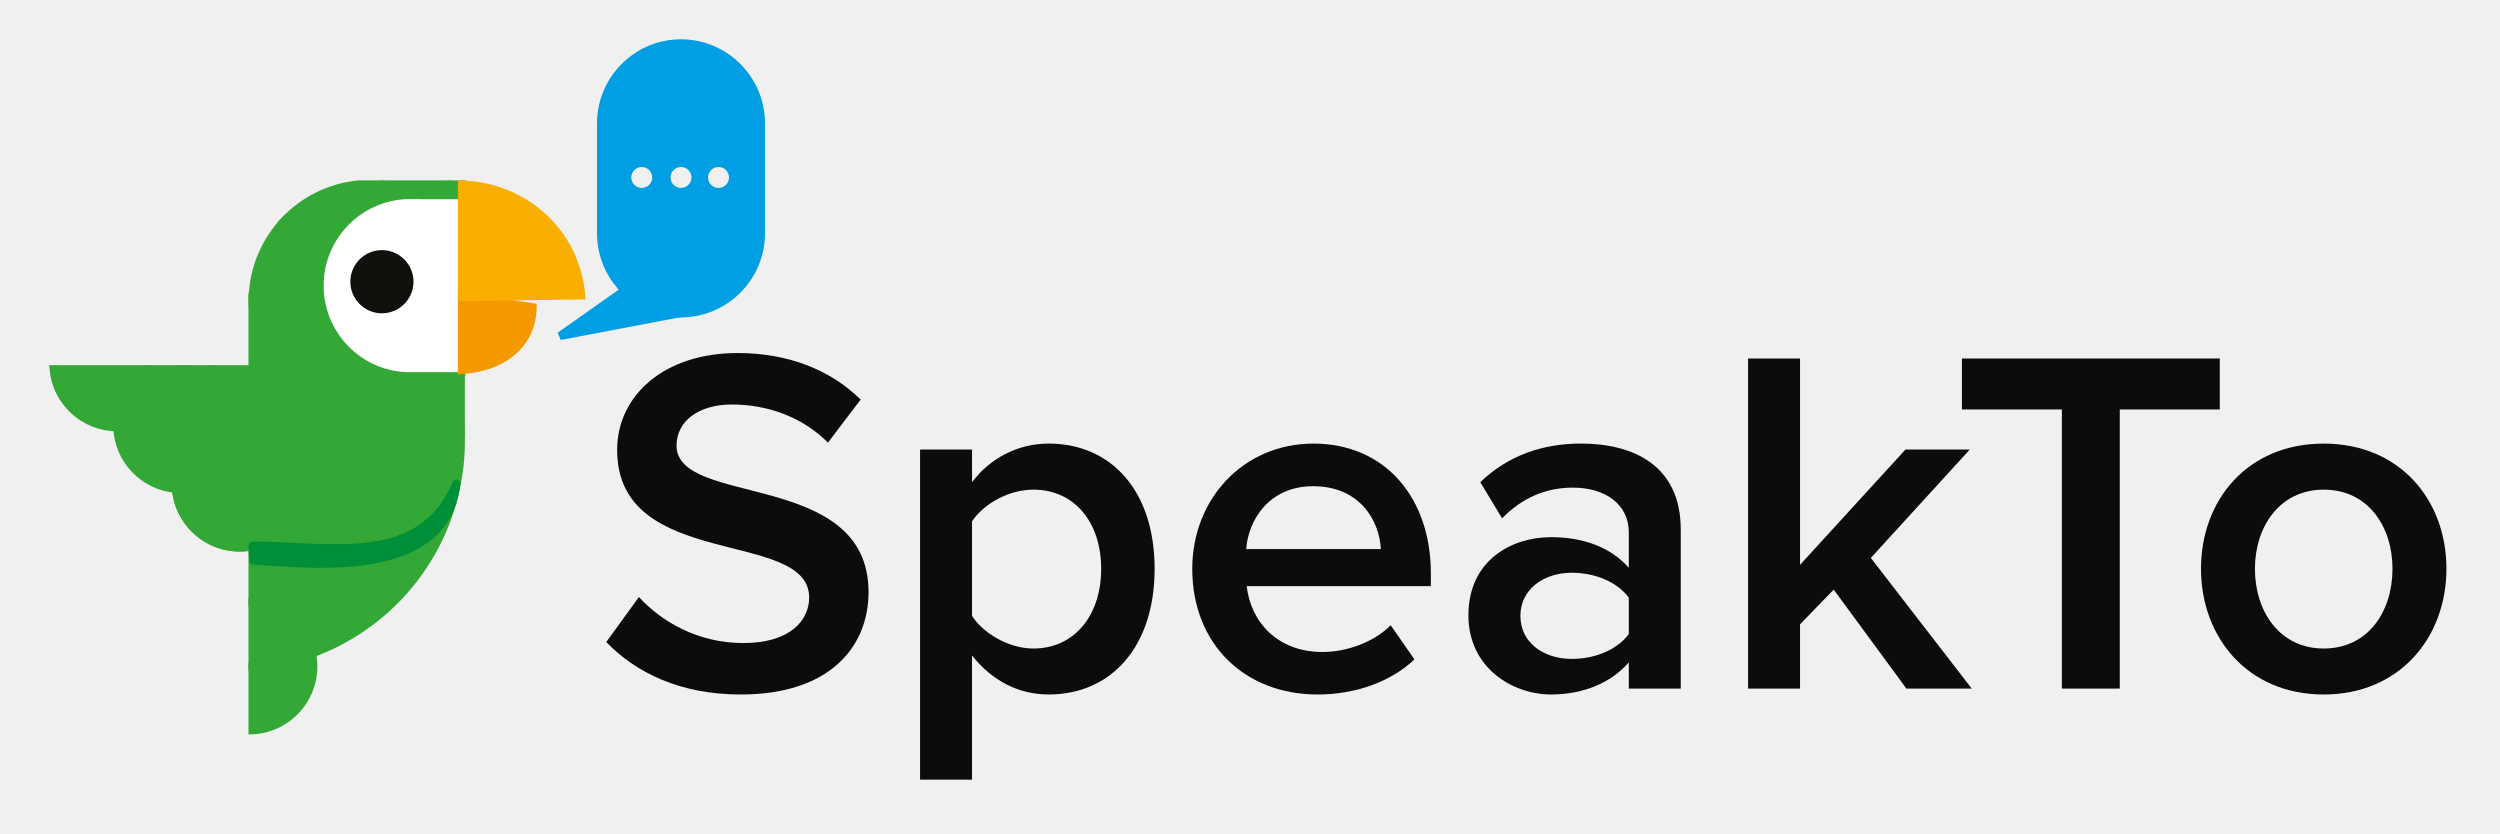
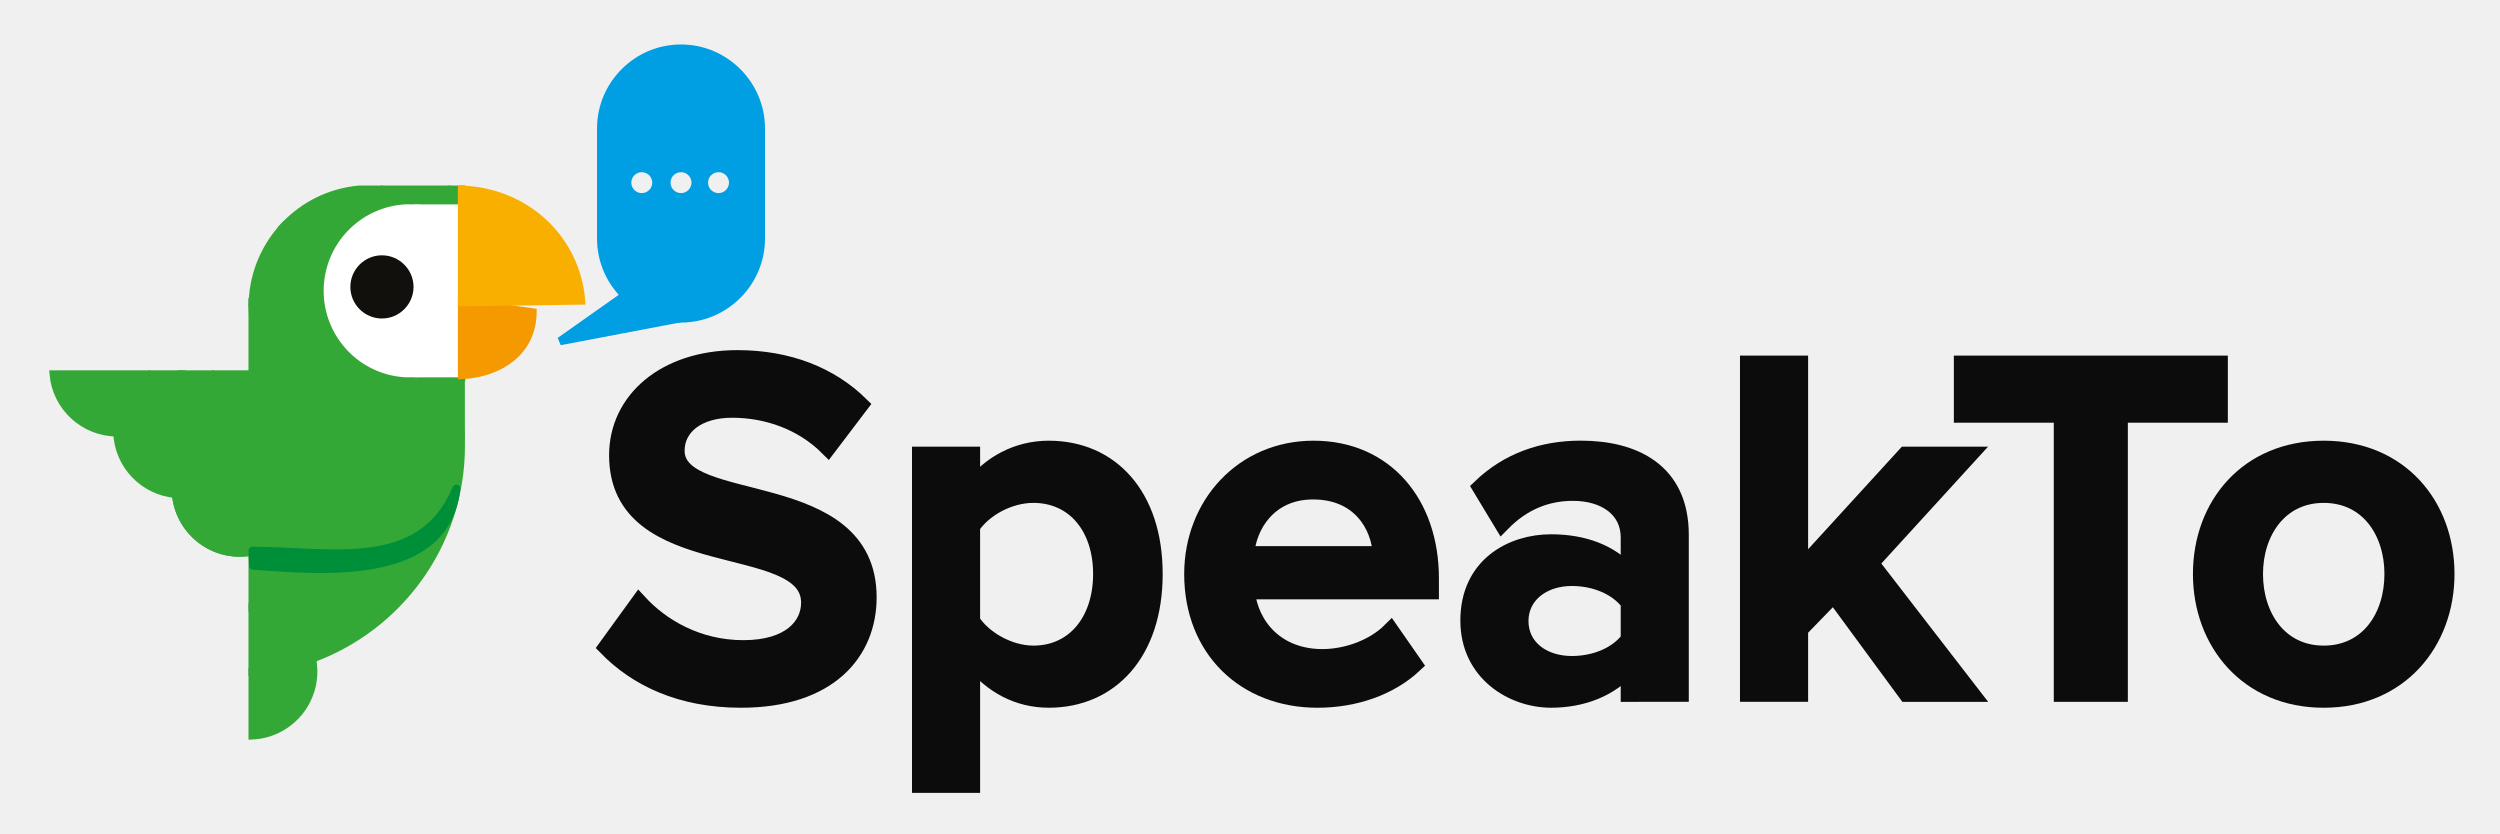
- <svg xmlns="http://www.w3.org/2000/svg" version="1.1" id="Layer_1" x="0px" y="0px" width="155px" height="51.667px" viewBox="-2.75 -4.083 155 51.667" enable-background="new -2.75 -4.083 155 51.667" xml:space="preserve">
+ <svg xmlns="http://www.w3.org/2000/svg" version="1.1" id="Layer_1" x="0px" y="0px" width="155px" height="51.667px" viewBox="0 0 155 51.667" enable-background="new 0 0 155 51.667" xml:space="preserve">
  <g>
    <g>
-       <path fill-rule="evenodd" clip-rule="evenodd" fill="#34A836" stroke="#34A836" stroke-width="0.5" stroke-miterlimit="2.613" d="    M12.112,29.863c2.186,0,3.969-1.783,3.969-3.966s-1.783-3.968-3.969-3.968c-2.185,0-3.967,1.785-3.967,3.968    S9.927,29.863,12.112,29.863z" />
-       <path fill-rule="evenodd" clip-rule="evenodd" fill="#34A836" stroke="#34A836" stroke-width="0.5" stroke-miterlimit="2.613" d="    M23.014,21.261c-0.872,0.373-1.832,0.578-2.841,0.578c-2.431,0-4.582-1.197-5.899-3.032h-1.369v3.202    c1.812,0.366,3.176,1.967,3.176,3.889c0,1.919-1.364,3.52-3.176,3.888v3.484c1.827,0.094,3.331,1.417,3.688,3.16    c5.387-1.962,9.233-7.127,9.233-13.193c0-0.473-0.023-0.939-0.068-1.401C24.786,21.824,23.858,21.621,23.014,21.261z" />
-       <path fill-rule="evenodd" clip-rule="evenodd" fill="#34A836" stroke="#34A836" stroke-width="0.5" stroke-miterlimit="2.613" d="    M16.594,36.43c-1.165,0.424-2.403,0.695-3.688,0.797v3.969c2.099-0.102,3.77-1.836,3.77-3.963    C16.675,36.956,16.647,36.686,16.594,36.43z" />
-       <path fill-rule="evenodd" clip-rule="evenodd" fill="#34A836" stroke="#34A836" stroke-width="0.5" stroke-miterlimit="2.613" d="    M12.905,37.227c1.286-0.102,2.524-0.373,3.688-0.797c-0.358-1.743-1.861-3.066-3.688-3.16V37.227z" />
-       <path fill-rule="evenodd" clip-rule="evenodd" fill="#34A836" stroke="#34A836" stroke-width="0.5" stroke-miterlimit="2.613" d="    M12.905,29.785c1.812-0.368,3.176-1.969,3.176-3.888c0-1.922-1.364-3.522-3.176-3.889V29.785z" />
-       <path fill-rule="evenodd" clip-rule="evenodd" fill="#34A836" stroke="#34A836" stroke-width="0.5" stroke-miterlimit="2.613" d="    M12.905,29.785v-7.776c-0.154-0.03-0.309-0.052-0.467-0.066c0.01,0.108,0.014,0.222,0.014,0.332c0,2.19-1.776,3.967-3.967,3.967    c-0.11,0-0.219-0.006-0.326-0.014c0.168,2.038,1.873,3.636,3.953,3.636C12.384,29.863,12.649,29.837,12.905,29.785z" />
-       <path fill-rule="evenodd" clip-rule="evenodd" fill="#34A836" stroke="#34A836" stroke-width="0.5" stroke-miterlimit="2.613" d="    M8.485,26.241c2.191,0,3.967-1.776,3.967-3.967c0-0.11-0.004-0.224-0.014-0.332c-0.106-0.01-0.215-0.013-0.326-0.013    c-2.19,0-3.966,1.774-3.966,3.968c0,0.111,0.004,0.223,0.014,0.33C8.266,26.235,8.375,26.241,8.485,26.241z" />
-       <path fill-rule="evenodd" clip-rule="evenodd" fill="#34A836" stroke="#34A836" stroke-width="0.5" stroke-miterlimit="2.613" d="    M8.146,25.897c0-2.193,1.776-3.968,3.966-3.968c0.111,0,0.22,0.003,0.326,0.013c-0.112-1.348-0.897-2.507-2.023-3.136H8.474    c-0.186,2.021-1.883,3.606-3.953,3.606c0,0,0,0-0.001,0c0.068,2.017,1.645,3.651,3.639,3.814    C8.149,26.12,8.146,26.009,8.146,25.897z" />
-       <path fill-rule="evenodd" clip-rule="evenodd" fill="#34A836" stroke="#34A836" stroke-width="0.5" stroke-miterlimit="2.613" d="    M4.521,22.413c2.07,0,3.767-1.585,3.953-3.606H6.553c-1.213,0.679-2.036,1.977-2.036,3.468    C4.517,22.319,4.518,22.364,4.521,22.413L4.521,22.413z" />
-       <path fill-rule="evenodd" clip-rule="evenodd" fill="#34A836" stroke="#34A836" stroke-width="0.5" stroke-miterlimit="2.613" d="    M4.517,22.274c0-1.491,0.822-2.789,2.036-3.468H0.57c0.184,2.021,1.882,3.602,3.95,3.606v-0.005h0L4.517,22.274z" />
-       <path fill-rule="evenodd" clip-rule="evenodd" fill="#34A836" stroke="#34A836" stroke-width="0.5" stroke-miterlimit="2.613" d="    M10.415,18.807c1.126,0.629,1.912,1.788,2.023,3.136c0.159,0.015,0.313,0.036,0.467,0.066v-3.202H10.415z" />
-       <path fill-rule="evenodd" clip-rule="evenodd" fill="#34A836" stroke="#34A836" stroke-width="0.5" stroke-miterlimit="2.613" d="    M14.274,18.807c1.318,1.835,3.469,3.032,5.899,3.032c1.009,0,1.969-0.205,2.841-0.578c-1.231-0.524-2.29-1.381-3.061-2.454H14.274    z" />
-       <path fill-rule="evenodd" clip-rule="evenodd" fill="#34A836" stroke="#34A836" stroke-width="0.5" stroke-miterlimit="2.613" d="    M14.274,18.807h5.68c-0.854-1.189-1.358-2.65-1.358-4.229c0-0.086,0.002-0.175,0.004-0.263l-5.681,0    c-0.003,0.087-0.003,0.176-0.003,0.262C12.916,16.157,13.418,17.617,14.274,18.807z" />
-       <path fill-rule="evenodd" clip-rule="evenodd" fill="#34A836" stroke="#34A836" stroke-width="0.5" stroke-miterlimit="2.613" d="    M12.919,14.316l5.681,0c0.038-1.044,0.296-2.034,0.729-2.92c-1.33-0.848-2.81-1.478-4.394-1.841    C13.742,10.801,12.986,12.47,12.919,14.316z" />
-       <path fill-rule="evenodd" clip-rule="evenodd" fill="#34A836" stroke="#34A836" stroke-width="0.5" stroke-miterlimit="2.613" d="    M14.935,9.554c1.584,0.363,3.064,0.993,4.394,1.841c0.766-1.565,2.077-2.813,3.685-3.498c-0.677-0.289-1.407-0.477-2.172-0.547    h-1.337C17.715,7.515,16.112,8.328,14.935,9.554z" />
-       <path fill-rule="evenodd" clip-rule="evenodd" fill="#34A836" stroke="#34A836" stroke-width="0.5" stroke-miterlimit="2.613" d="    M20.842,7.35c0.765,0.07,1.495,0.258,2.172,0.547c0.677-0.289,1.408-0.477,2.172-0.547H20.842z" />
-       <path fill-rule="evenodd" clip-rule="evenodd" fill="#34A836" stroke="#34A836" stroke-width="0.5" stroke-miterlimit="2.613" d="    M25.186,7.35c-0.764,0.07-1.495,0.258-2.172,0.547c0.661,0.281,1.271,0.657,1.813,1.111c0.121-0.009,0.243-0.014,0.365-0.014    c0.224,0,0.443,0.015,0.658,0.044V7.35H25.186z" />
-       <path fill-rule="evenodd" clip-rule="evenodd" fill="#34A836" stroke="#34A836" stroke-width="0.5" stroke-miterlimit="2.613" d="    M24.828,9.008c-0.542-0.454-1.153-0.83-1.813-1.111c-1.608,0.685-2.919,1.933-3.685,3.498c0.424,0.271,0.833,0.563,1.224,0.875    C21.192,10.471,22.846,9.153,24.828,9.008z" />
-       <path fill-rule="evenodd" clip-rule="evenodd" fill="#34A836" stroke="#34A836" stroke-width="0.5" stroke-miterlimit="2.613" d="    M20.271,13.919c0-0.578,0.099-1.133,0.282-1.649c-0.391-0.312-0.799-0.604-1.224-0.875c-0.433,0.887-0.691,1.876-0.729,2.92h1.686    C20.276,14.185,20.271,14.052,20.271,13.919z" />
-       <path fill-rule="evenodd" clip-rule="evenodd" fill="#1D1D1B" stroke="#1D1D1B" stroke-width="0.5" stroke-miterlimit="2.613" d="    M20.553,12.27c0.761,0.609,1.457,1.295,2.075,2.045h3.223v-4.26c-0.306-0.383-0.648-0.733-1.023-1.047    C22.846,9.153,21.192,10.471,20.553,12.27z" />
-       <path fill-rule="evenodd" clip-rule="evenodd" fill="#1D1D1B" stroke="#1D1D1B" stroke-width="0.5" stroke-miterlimit="2.613" d="    M27.427,14.315c-0.056-1.608-0.638-3.083-1.576-4.26v4.26H27.427z" />
-       <path fill-rule="evenodd" clip-rule="evenodd" fill="#1D1D1B" stroke="#1D1D1B" stroke-width="0.5" stroke-miterlimit="2.613" d="    M24.828,9.008c0.375,0.313,0.718,0.664,1.023,1.047V9.039c-0.215-0.029-0.434-0.044-0.658-0.044    C25.07,8.995,24.948,8.999,24.828,9.008z" />
-       <path fill-rule="evenodd" clip-rule="evenodd" fill="#1D1D1B" stroke="#1D1D1B" stroke-width="0.5" stroke-miterlimit="2.613" d="    M22.628,14.315h-2.342c0.188,2.339,2.008,4.218,4.321,4.491h0.507C24.564,17.15,23.714,15.633,22.628,14.315z" />
-       <path fill-rule="evenodd" clip-rule="evenodd" fill="#34A836" stroke="#34A836" stroke-width="0.5" stroke-miterlimit="2.613" d="    M14.274,18.807c-0.856-1.189-1.358-2.65-1.358-4.229c0-0.086,0-0.175,0.003-0.262h-0.014v4.491H14.274z" />
-       <path fill-rule="evenodd" clip-rule="evenodd" fill="#1D1D1B" stroke="#1D1D1B" stroke-width="0.5" stroke-miterlimit="2.613" d="    M20.271,13.919c0,0.133,0.005,0.266,0.016,0.396h2.342c-0.619-0.75-1.314-1.437-2.075-2.045    C20.369,12.786,20.271,13.341,20.271,13.919z" />
-       <path fill-rule="evenodd" clip-rule="evenodd" fill="#34A836" stroke="#34A836" stroke-width="0.5" stroke-miterlimit="2.613" d="    M20.286,14.315H18.6c-0.002,0.088-0.004,0.176-0.004,0.263c0,1.579,0.504,3.039,1.358,4.229h4.653    C22.294,18.533,20.474,16.654,20.286,14.315z" />
-       <path fill-rule="evenodd" clip-rule="evenodd" fill="#1D1D1B" stroke="#1D1D1B" stroke-width="0.5" stroke-miterlimit="2.613" d="    M22.628,14.315c1.086,1.317,1.937,2.835,2.486,4.491h0.666c0.024-0.002,0.047-0.005,0.071-0.008v-4.483H22.628z" />
-       <path fill-rule="evenodd" clip-rule="evenodd" fill="#34A836" stroke="#34A836" stroke-width="0.5" stroke-miterlimit="2.613" d="    M24.607,18.807h-4.653c0.771,1.073,1.829,1.93,3.061,2.454c0.889-0.378,1.686-0.928,2.351-1.608    c-0.072-0.273-0.152-0.544-0.24-0.812C24.95,18.839,24.777,18.827,24.607,18.807z" />
-       <path fill-rule="evenodd" clip-rule="evenodd" fill="#34A836" stroke="#34A836" stroke-width="0.5" stroke-miterlimit="2.613" d="    M25.125,18.841c0.087,0.268,0.167,0.538,0.24,0.812c0.171-0.177,0.333-0.358,0.486-0.55v-0.296H25.78    c-0.192,0.024-0.388,0.034-0.587,0.034C25.171,18.841,25.148,18.841,25.125,18.841z" />
-       <path fill-rule="evenodd" clip-rule="evenodd" fill="#34A836" stroke="#34A836" stroke-width="0.5" stroke-miterlimit="2.613" d="    M25.759,21.835c-0.075-0.745-0.207-1.477-0.394-2.183c-0.665,0.681-1.462,1.23-2.351,1.608    C23.858,21.621,24.786,21.824,25.759,21.835z" />
-       <rect x="22.321" y="17.44" fill-rule="evenodd" clip-rule="evenodd" fill="#34A836" stroke="#34A836" stroke-width="0.5" stroke-miterlimit="2.613" width="3.5" height="5.315" />
-       <path fill-rule="evenodd" clip-rule="evenodd" fill="#FFFFFF" stroke="#FFFFFF" stroke-width="0.5" stroke-miterlimit="2.613" d="    M25.811,17.685V9.572c-0.795-0.613-1.771-0.997-2.836-1.056h-0.577c-2.695,0.149-4.832,2.381-4.832,5.112    c0,2.726,2.129,4.955,4.816,5.11h0.606C24.047,18.677,25.021,18.293,25.811,17.685z" />
-       <path fill-rule="evenodd" clip-rule="evenodd" fill="#FFFFFF" stroke="#FFFFFF" stroke-width="0.5" stroke-miterlimit="2.613" d="    M22.975,8.517c1.064,0.059,2.041,0.442,2.836,1.056V8.517H22.975z" />
-       <path fill-rule="evenodd" clip-rule="evenodd" fill="#FFFFFF" stroke="#FFFFFF" stroke-width="0.5" stroke-miterlimit="2.613" d="    M25.811,17.685c-0.79,0.609-1.763,0.992-2.822,1.055h2.822V17.685z" />
-       <path fill-rule="evenodd" clip-rule="evenodd" fill="#12100C" stroke="#12100C" stroke-width="0.5" stroke-miterlimit="2.613" d="    M20.929,15.092c0.941,0,1.709-0.768,1.709-1.709c0-0.94-0.768-1.709-1.709-1.709s-1.708,0.769-1.708,1.709    C19.222,14.324,19.988,15.092,20.929,15.092z" />
-       <path fill-rule="evenodd" clip-rule="evenodd" fill="#F49900" stroke="#F49900" stroke-width="0.5" stroke-miterlimit="2.613" d="    M25.888,18.857c2.392-0.14,4.356-1.48,4.385-3.896l-4.385-0.623V18.857z" />
-       <path fill-rule="evenodd" clip-rule="evenodd" fill="#F8AF00" stroke="#F8AF00" stroke-width="0.5" stroke-miterlimit="2.613" d="    M33.286,14.234c-0.333-3.899-3.492-6.744-7.399-6.881v6.986L33.286,14.234z" />
+       <path fill="#34A836" stroke="#34A836" stroke-width="0.5" stroke-miterlimit="2.613" d="M14.862,34.267    c2.186,0,3.969-1.783,3.969-3.966s-1.783-3.968-3.969-3.968s-3.967,1.785-3.967,3.968S12.677,34.267,14.862,34.267z" />
+       <path fill="#34A836" stroke="#34A836" stroke-width="0.5" stroke-miterlimit="2.613" d="M25.765,25.666    c-0.872,0.373-1.832,0.578-2.842,0.578c-2.431,0-4.582-1.197-5.898-3.032h-1.369v3.202c1.812,0.365,3.176,1.967,3.176,3.889    c0,1.919-1.364,3.52-3.176,3.889v3.483c1.827,0.095,3.331,1.417,3.688,3.16c5.388-1.962,9.233-7.128,9.233-13.193    c0-0.473-0.023-0.938-0.068-1.4C27.536,26.229,26.608,26.026,25.765,25.666z" />
+       <path fill="#34A836" stroke="#34A836" stroke-width="0.5" stroke-miterlimit="2.613" d="M19.344,40.834    c-1.164,0.424-2.402,0.694-3.688,0.797V45.6c2.099-0.103,3.77-1.836,3.77-3.963C19.425,41.361,19.397,41.09,19.344,40.834z" />
+       <path fill="#34A836" stroke="#34A836" stroke-width="0.5" stroke-miterlimit="2.613" d="M15.655,41.631    c1.286-0.103,2.524-0.373,3.688-0.797c-0.357-1.743-1.86-3.065-3.688-3.16V41.631z" />
+       <path fill="#34A836" stroke="#34A836" stroke-width="0.5" stroke-miterlimit="2.613" d="M15.655,34.189    c1.812-0.367,3.176-1.969,3.176-3.888c0-1.922-1.364-3.522-3.176-3.89V34.189z" />
+       <path fill="#34A836" stroke="#34A836" stroke-width="0.5" stroke-miterlimit="2.613" d="M15.655,34.189v-7.775    c-0.154-0.03-0.309-0.052-0.467-0.066c0.01,0.107,0.014,0.223,0.014,0.332c0,2.189-1.776,3.967-3.967,3.967    c-0.11,0-0.219-0.006-0.326-0.014c0.168,2.038,1.873,3.637,3.953,3.637C15.134,34.267,15.399,34.242,15.655,34.189z" />
+       <path fill="#34A836" stroke="#34A836" stroke-width="0.5" stroke-miterlimit="2.613" d="M11.235,30.646    c2.19,0,3.967-1.777,3.967-3.968c0-0.11-0.004-0.224-0.014-0.332c-0.106-0.01-0.215-0.013-0.326-0.013    c-2.19,0-3.966,1.773-3.966,3.968c0,0.11,0.004,0.224,0.014,0.33C11.017,30.639,11.125,30.646,11.235,30.646z" />
+       <path fill="#34A836" stroke="#34A836" stroke-width="0.5" stroke-miterlimit="2.613" d="M10.896,30.301    c0-2.192,1.775-3.968,3.966-3.968c0.111,0,0.22,0.003,0.326,0.013c-0.112-1.348-0.897-2.507-2.023-3.136h-1.94    c-0.187,2.021-1.884,3.605-3.953,3.605c0,0,0,0-0.001,0c0.067,2.018,1.645,3.651,3.639,3.814    C10.899,30.525,10.896,30.414,10.896,30.301z" />
+       <path fill="#34A836" stroke="#34A836" stroke-width="0.5" stroke-miterlimit="2.613" d="M7.271,26.818    c2.069,0,3.767-1.585,3.953-3.606H9.304c-1.214,0.679-2.036,1.978-2.036,3.468C7.268,26.723,7.269,26.769,7.271,26.818    L7.271,26.818z" />
+       <path fill="#34A836" stroke="#34A836" stroke-width="0.5" stroke-miterlimit="2.613" d="M7.268,26.678    c0-1.49,0.821-2.789,2.036-3.468H3.32c0.184,2.021,1.882,3.602,3.95,3.605v-0.004l0,0L7.268,26.678z" />
+       <path fill="#34A836" stroke="#34A836" stroke-width="0.5" stroke-miterlimit="2.613" d="M13.165,23.211    c1.126,0.629,1.912,1.788,2.023,3.136c0.159,0.016,0.313,0.036,0.467,0.066v-3.202H13.165z" />
+       <path fill="#34A836" stroke="#34A836" stroke-width="0.5" stroke-miterlimit="2.613" d="M17.024,23.211    c1.317,1.835,3.469,3.032,5.898,3.032c1.01,0,1.97-0.205,2.842-0.578c-1.231-0.524-2.29-1.381-3.062-2.454H17.024z" />
+       <path fill="#34A836" stroke="#34A836" stroke-width="0.5" stroke-miterlimit="2.613" d="M17.024,23.211h5.68    c-0.854-1.188-1.357-2.649-1.357-4.229c0-0.086,0.002-0.176,0.004-0.264h-5.682c-0.003,0.087-0.003,0.177-0.003,0.263    C15.666,20.562,16.168,22.022,17.024,23.211z" />
+       <path fill="#34A836" stroke="#34A836" stroke-width="0.5" stroke-miterlimit="2.613" d="M15.669,18.72h5.682    c0.038-1.044,0.296-2.033,0.729-2.92c-1.33-0.848-2.81-1.478-4.394-1.841C16.492,15.206,15.736,16.875,15.669,18.72z" />
+       <path fill="#34A836" stroke="#34A836" stroke-width="0.5" stroke-miterlimit="2.613" d="M17.686,13.958    c1.584,0.363,3.063,0.993,4.394,1.841c0.766-1.564,2.077-2.813,3.686-3.498c-0.678-0.289-1.407-0.477-2.173-0.547h-1.337    C20.465,11.919,18.862,12.733,17.686,13.958z" />
+       <path fill="#34A836" stroke="#34A836" stroke-width="0.5" stroke-miterlimit="2.613" d="M23.592,11.754    c0.766,0.07,1.495,0.258,2.173,0.547c0.677-0.289,1.407-0.477,2.172-0.547H23.592z" />
+       <path fill="#34A836" stroke="#34A836" stroke-width="0.5" stroke-miterlimit="2.613" d="M27.937,11.754    c-0.765,0.07-1.495,0.258-2.172,0.547c0.66,0.281,1.271,0.657,1.813,1.111c0.121-0.009,0.243-0.014,0.365-0.014    c0.224,0,0.442,0.015,0.658,0.044v-1.688H27.937z" />
+       <path fill="#34A836" stroke="#34A836" stroke-width="0.5" stroke-miterlimit="2.613" d="M27.578,13.413    c-0.542-0.454-1.153-0.83-1.813-1.111c-1.608,0.686-2.919,1.934-3.686,3.498c0.424,0.271,0.833,0.563,1.225,0.875    C23.942,14.875,25.597,13.557,27.578,13.413z" />
+       <path fill="#34A836" stroke="#34A836" stroke-width="0.5" stroke-miterlimit="2.613" d="M23.021,18.324    c0-0.578,0.099-1.133,0.281-1.649c-0.391-0.312-0.799-0.604-1.224-0.875c-0.433,0.888-0.69,1.876-0.729,2.92h1.686    C23.026,18.589,23.021,18.457,23.021,18.324z" />
+       <path fill="#1D1D1B" stroke="#1D1D1B" stroke-width="0.5" stroke-miterlimit="2.613" d="M23.303,16.674    c0.762,0.609,1.457,1.295,2.075,2.045h3.224v-4.26c-0.307-0.383-0.648-0.732-1.023-1.047    C25.597,13.557,23.942,14.875,23.303,16.674z" />
+       <path fill="#1D1D1B" stroke="#1D1D1B" stroke-width="0.5" stroke-miterlimit="2.613" d="M30.177,18.719    c-0.056-1.607-0.638-3.083-1.575-4.26v4.26H30.177z" />
+       <path fill="#1D1D1B" stroke="#1D1D1B" stroke-width="0.5" stroke-miterlimit="2.613" d="M27.578,13.413    c0.375,0.313,0.718,0.664,1.023,1.047v-1.016c-0.216-0.029-0.435-0.044-0.658-0.044C27.82,13.4,27.698,13.404,27.578,13.413z" />
+       <path fill="#1D1D1B" stroke="#1D1D1B" stroke-width="0.5" stroke-miterlimit="2.613" d="M25.378,18.719h-2.342    c0.188,2.339,2.008,4.219,4.321,4.491h0.507C27.314,21.554,26.464,20.038,25.378,18.719z" />
+       <path fill="#34A836" stroke="#34A836" stroke-width="0.5" stroke-miterlimit="2.613" d="M17.024,23.211    c-0.856-1.188-1.358-2.649-1.358-4.229c0-0.086,0-0.176,0.003-0.263h-0.014v4.491H17.024z" />
+       <path fill="#1D1D1B" stroke="#1D1D1B" stroke-width="0.5" stroke-miterlimit="2.613" d="M23.021,18.324    c0,0.133,0.005,0.266,0.016,0.396h2.342c-0.619-0.75-1.313-1.437-2.074-2.045C23.119,17.191,23.021,17.746,23.021,18.324z" />
+       <path fill="#34A836" stroke="#34A836" stroke-width="0.5" stroke-miterlimit="2.613" d="M23.036,18.719h-1.686    c-0.002,0.088-0.004,0.177-0.004,0.264c0,1.579,0.504,3.039,1.357,4.229h4.653C25.044,22.938,23.225,21.058,23.036,18.719z" />
+       <path fill="#1D1D1B" stroke="#1D1D1B" stroke-width="0.5" stroke-miterlimit="2.613" d="M25.378,18.719    c1.086,1.317,1.938,2.835,2.486,4.491h0.666c0.024-0.002,0.047-0.005,0.071-0.008v-4.483H25.378z" />
+       <path fill="#34A836" stroke="#34A836" stroke-width="0.5" stroke-miterlimit="2.613" d="M27.357,23.211h-4.653    c0.771,1.073,1.829,1.93,3.062,2.454c0.889-0.378,1.686-0.928,2.351-1.608c-0.072-0.272-0.152-0.544-0.24-0.812    C27.7,23.244,27.527,23.232,27.357,23.211z" />
+       <path fill="#34A836" stroke="#34A836" stroke-width="0.5" stroke-miterlimit="2.613" d="M27.875,23.246    c0.087,0.268,0.167,0.538,0.24,0.812c0.171-0.177,0.333-0.357,0.486-0.55v-0.296H28.53c-0.192,0.024-0.388,0.034-0.587,0.034    C27.921,23.246,27.898,23.246,27.875,23.246z" />
+       <path fill="#34A836" stroke="#34A836" stroke-width="0.5" stroke-miterlimit="2.613" d="M28.509,26.24    c-0.074-0.745-0.207-1.478-0.394-2.184c-0.665,0.682-1.462,1.23-2.351,1.608C26.608,26.026,27.536,26.229,28.509,26.24z" />
+       <rect x="25.071" y="21.844" fill="#34A836" stroke="#34A836" stroke-width="0.5" stroke-miterlimit="2.613" width="3.5" height="5.315" />
+       <path fill="#FFFFFF" stroke="#FFFFFF" stroke-width="0.5" stroke-miterlimit="2.613" d="M28.562,22.089v-8.112    c-0.795-0.613-1.771-0.997-2.836-1.057h-0.577c-2.695,0.149-4.832,2.381-4.832,5.112c0,2.726,2.129,4.955,4.815,5.109h0.606    C26.797,23.082,27.771,22.698,28.562,22.089z" />
+       <path fill="#FFFFFF" stroke="#FFFFFF" stroke-width="0.5" stroke-miterlimit="2.613" d="M25.726,12.921    c1.063,0.06,2.041,0.442,2.836,1.057v-1.057H25.726z" />
+       <path fill="#FFFFFF" stroke="#FFFFFF" stroke-width="0.5" stroke-miterlimit="2.613" d="M28.562,22.089    c-0.79,0.609-1.764,0.992-2.822,1.056h2.822V22.089z" />
+       <path fill="#12100C" stroke="#12100C" stroke-width="0.5" stroke-miterlimit="2.613" d="M23.68,19.497    c0.94,0,1.709-0.768,1.709-1.709c0-0.94-0.769-1.709-1.709-1.709c-0.941,0-1.708,0.769-1.708,1.709    C21.973,18.729,22.738,19.497,23.68,19.497z" />
+       <path fill="#F49900" stroke="#F49900" stroke-width="0.5" stroke-miterlimit="2.613" d="M28.639,23.261    c2.392-0.14,4.355-1.479,4.385-3.896l-4.385-0.623V23.261z" />
+       <path fill="#F8AF00" stroke="#F8AF00" stroke-width="0.5" stroke-miterlimit="2.613" d="M36.036,18.638    c-0.333-3.898-3.492-6.743-7.398-6.881v6.986L36.036,18.638z" />
      <g>
-         <path fill-rule="evenodd" clip-rule="evenodd" fill="#009EE2" stroke="#009EE2" stroke-width="0.5" stroke-miterlimit="2.613" d="     M39.472,6.021c0.496,0,0.899,0.402,0.899,0.9c0,0.496-0.403,0.898-0.899,0.898c-0.497,0-0.899-0.403-0.899-0.898     C38.572,6.423,38.975,6.021,39.472,6.021L39.472,6.021z M36.434,12.858l3.561,1.983l-0.636,0.503     c0.039,0.001,0.075,0.001,0.113,0.001c2.727,0,4.957-2.23,4.957-4.957V3.56c0-2.727-2.23-4.957-4.957-4.957     c-2.728,0-4.957,2.23-4.957,4.957v6.829c0,1.375,0.566,2.623,1.478,3.524L36.434,12.858L36.434,12.858z M41.798,6.021     c0.497,0,0.899,0.402,0.899,0.9c0,0.496-0.403,0.898-0.899,0.898c-0.497,0-0.899-0.403-0.899-0.898     C40.898,6.423,41.301,6.021,41.798,6.021L41.798,6.021z M37.039,6.021c0.497,0,0.9,0.402,0.9,0.9c0,0.496-0.403,0.898-0.9,0.898     S36.14,7.417,36.14,6.921C36.14,6.423,36.542,6.021,37.039,6.021z" />
-         <path fill-rule="evenodd" clip-rule="evenodd" fill="#009EE2" stroke="#009EE2" stroke-width="0.5" stroke-miterlimit="2.613" d="     M39.359,15.344c-1.307-0.03-2.495-0.572-3.366-1.432l-4.024,2.838L39.359,15.344z" />
-         <path fill-rule="evenodd" clip-rule="evenodd" fill="#009EE2" stroke="#009EE2" stroke-width="0.5" stroke-miterlimit="2.613" d="     M35.993,13.912c0.872,0.86,2.06,1.402,3.366,1.432l0.636-0.503l-3.561-1.983L35.993,13.912z" />
+         <path fill="#009EE2" stroke="#009EE2" stroke-width="0.5" stroke-miterlimit="2.613" d="M42.223,10.425     c0.495,0,0.898,0.402,0.898,0.9c0,0.496-0.403,0.897-0.898,0.897c-0.497,0-0.899-0.402-0.899-0.897     C41.322,10.828,41.726,10.425,42.223,10.425L42.223,10.425z M39.185,17.262l3.561,1.983l-0.636,0.503     c0.039,0.001,0.075,0.001,0.113,0.001c2.727,0,4.957-2.229,4.957-4.957V7.964c0-2.727-2.23-4.957-4.957-4.957     c-2.729,0-4.957,2.23-4.957,4.957v6.829c0,1.375,0.565,2.623,1.478,3.524L39.185,17.262L39.185,17.262z M44.548,10.425     c0.497,0,0.899,0.402,0.899,0.9c0,0.496-0.403,0.897-0.899,0.897c-0.497,0-0.898-0.402-0.898-0.897     C43.648,10.828,44.051,10.425,44.548,10.425L44.548,10.425z M39.789,10.425c0.497,0,0.9,0.402,0.9,0.9     c0,0.496-0.403,0.897-0.9,0.897s-0.898-0.401-0.898-0.897C38.891,10.828,39.292,10.425,39.789,10.425z" />
+         <path fill="#009EE2" stroke="#009EE2" stroke-width="0.5" stroke-miterlimit="2.613" d="M42.109,19.749     c-1.308-0.03-2.495-0.572-3.366-1.432l-4.024,2.838L42.109,19.749z" />
+         <path fill="#009EE2" stroke="#009EE2" stroke-width="0.5" stroke-miterlimit="2.613" d="M38.743,18.317     c0.872,0.859,2.06,1.401,3.366,1.432l0.636-0.503l-3.561-1.983L38.743,18.317z" />
      </g>
-       <path fill-rule="evenodd" clip-rule="evenodd" fill="#008F39" stroke="#008F39" stroke-width="0.5" stroke-linecap="round" stroke-linejoin="round" stroke-miterlimit="2.613" d="    M12.909,29.741c4.782-0.005,10.441,1.403,12.635-3.849c-0.641,5.815-8.289,5.081-12.601,4.779L12.909,29.741z" />
+       <path fill="#008F39" stroke="#008F39" stroke-width="0.5" stroke-linecap="round" stroke-linejoin="round" stroke-miterlimit="2.613" d="    M15.659,34.146c4.782-0.006,10.441,1.402,12.635-3.85c-0.641,5.814-8.289,5.081-12.601,4.779L15.659,34.146z" />
    </g>
    <g>
-       <path fill="#0C0C0C" d="M34.838,35.725l2.025-2.793c1.382,1.504,3.621,2.854,6.475,2.854c2.945,0,4.08-1.442,4.08-2.822    c0-4.295-11.905-1.625-11.905-9.144c0-3.406,2.946-6.015,7.456-6.015c3.161,0,5.769,1.043,7.641,2.885l-2.025,2.668    c-1.626-1.624-3.805-2.362-5.953-2.362c-2.087,0-3.437,1.045-3.437,2.547c0,3.837,11.905,1.474,11.905,9.085    c0,3.403-2.423,6.348-7.916,6.348C39.411,38.976,36.681,37.625,34.838,35.725z" />
-       <path fill="#0C0C0C" d="M57.516,36.555v7.701h-3.222V23.789h3.222v2.024c1.105-1.472,2.822-2.394,4.755-2.394    c3.835,0,6.565,2.886,6.565,7.763c0,4.881-2.73,7.793-6.565,7.793C60.401,38.976,58.743,38.117,57.516,36.555z M65.523,31.183    c0-2.882-1.655-4.908-4.204-4.908c-1.502,0-3.066,0.859-3.803,1.964v5.862c0.706,1.104,2.301,2.024,3.803,2.024    C63.868,36.125,65.523,34.069,65.523,31.183z" />
-       <path fill="#0C0C0C" d="M71.17,31.183c0-4.293,3.133-7.763,7.519-7.763c4.449,0,7.274,3.375,7.274,8.039v0.797H74.547    c0.244,2.211,1.901,4.084,4.695,4.084c1.472,0,3.16-0.583,4.232-1.658l1.473,2.119c-1.502,1.411-3.68,2.175-6.015,2.175    C74.454,38.976,71.17,35.879,71.17,31.183z M78.659,26.062c-2.731,0-4.021,2.115-4.144,3.896h8.348    C82.77,28.207,81.573,26.062,78.659,26.062z" />
-       <path fill="#0C0C0C" d="M98.235,38.61v-1.63c-1.104,1.293-2.854,1.995-4.817,1.995c-2.395,0-5.126-1.654-5.126-4.906    c0-3.438,2.701-4.848,5.126-4.848c2.025,0,3.713,0.644,4.817,1.9v-2.207c0-1.719-1.444-2.764-3.467-2.764    c-1.658,0-3.131,0.616-4.389,1.903l-1.352-2.241c1.721-1.656,3.869-2.394,6.232-2.394c3.312,0,6.198,1.383,6.198,5.339v9.852    H98.235z M98.235,35.233v-2.27c-0.768-1.011-2.146-1.535-3.53-1.535c-1.808,0-3.19,1.073-3.19,2.672    c0,1.624,1.383,2.668,3.19,2.668C96.089,36.769,97.468,36.246,98.235,35.233z" />
-       <path fill="#0C0C0C" d="M115.449,38.61l-4.51-6.138l-2.086,2.151v3.986h-3.223V18.144h3.223v12.793l6.534-7.148h3.989    l-6.135,6.719l6.259,8.103H115.449z" />
-       <path fill="#0C0C0C" d="M125.085,38.61V21.304h-6.196v-3.16h15.987v3.16h-6.2V38.61H125.085z" />
-       <path fill="#0C0C0C" d="M133.712,31.183c0-4.264,2.883-7.763,7.607-7.763c4.726,0,7.61,3.499,7.61,7.763    c0,4.237-2.885,7.793-7.61,7.793C136.595,38.976,133.712,35.42,133.712,31.183z M145.585,31.183c0-2.607-1.505-4.908-4.266-4.908    c-2.731,0-4.263,2.301-4.263,4.908c0,2.642,1.531,4.942,4.263,4.942C144.08,36.125,145.585,33.824,145.585,31.183z" />
+       <path fill="#0C0C0C" stroke="#0C0C0C" stroke-miterlimit="10" d="M37.588,40.129l2.025-2.793c1.382,1.504,3.621,2.854,6.475,2.854    c2.945,0,4.08-1.443,4.08-2.822c0-4.295-11.904-1.625-11.904-9.145c0-3.405,2.945-6.015,7.455-6.015    c3.161,0,5.77,1.043,7.642,2.885l-2.025,2.668c-1.626-1.624-3.805-2.361-5.953-2.361c-2.087,0-3.437,1.044-3.437,2.546    c0,3.838,11.905,1.475,11.905,9.086c0,3.402-2.424,6.348-7.916,6.348C42.161,43.38,39.432,42.029,37.588,40.129z" />
+       <path fill="#0C0C0C" stroke="#0C0C0C" stroke-miterlimit="10" d="M60.267,40.959v7.7h-3.223V28.193h3.223v2.024    c1.104-1.472,2.821-2.394,4.755-2.394c3.835,0,6.564,2.886,6.564,7.763c0,4.881-2.729,7.793-6.564,7.793    C63.151,43.38,61.493,42.521,60.267,40.959z M68.273,35.587c0-2.883-1.655-4.908-4.204-4.908c-1.502,0-3.066,0.859-3.803,1.965    v5.861c0.706,1.104,2.301,2.023,3.803,2.023C66.618,40.529,68.273,38.473,68.273,35.587z" />
+       <path fill="#0C0C0C" stroke="#0C0C0C" stroke-miterlimit="10" d="M73.92,35.587c0-4.293,3.133-7.764,7.52-7.764    c4.449,0,7.273,3.375,7.273,8.039v0.797H77.297c0.244,2.211,1.901,4.084,4.695,4.084c1.472,0,3.16-0.582,4.232-1.657l1.473,2.118    c-1.502,1.412-3.68,2.176-6.016,2.176C77.204,43.38,73.92,40.283,73.92,35.587z M81.409,30.466c-2.731,0-4.021,2.115-4.144,3.896    h8.348C85.52,32.611,84.323,30.466,81.409,30.466z" />
+       <path fill="#0C0C0C" stroke="#0C0C0C" stroke-miterlimit="10" d="M100.984,43.014v-1.63c-1.104,1.293-2.854,1.995-4.816,1.995    c-2.395,0-5.126-1.654-5.126-4.906c0-3.438,2.701-4.848,5.126-4.848c2.025,0,3.713,0.644,4.816,1.899v-2.207    c0-1.719-1.443-2.764-3.467-2.764c-1.658,0-3.131,0.616-4.389,1.902l-1.352-2.24c1.721-1.656,3.869-2.395,6.231-2.395    c3.312,0,6.198,1.383,6.198,5.34v9.852L100.984,43.014L100.984,43.014z M100.984,39.637v-2.271    c-0.768-1.01-2.146-1.535-3.529-1.535c-1.809,0-3.189,1.074-3.189,2.673c0,1.624,1.383,2.668,3.189,2.668    C98.839,41.173,100.218,40.65,100.984,39.637z" />
+       <path fill="#0C0C0C" stroke="#0C0C0C" stroke-miterlimit="10" d="M118.199,43.014l-4.51-6.138l-2.086,2.15v3.986h-3.224V22.548    h3.224v12.793l6.533-7.148h3.989l-6.135,6.719l6.259,8.104L118.199,43.014L118.199,43.014z" />
+       <path fill="#0C0C0C" stroke="#0C0C0C" stroke-miterlimit="10" d="M127.835,43.014V25.708h-6.196v-3.16h15.987v3.16h-6.2v17.306    H127.835z" />
+       <path fill="#0C0C0C" stroke="#0C0C0C" stroke-miterlimit="10" d="M136.462,35.587c0-4.264,2.883-7.764,7.606-7.764    c4.727,0,7.611,3.5,7.611,7.764c0,4.236-2.886,7.793-7.611,7.793C139.345,43.38,136.462,39.824,136.462,35.587z M148.335,35.587    c0-2.607-1.505-4.908-4.267-4.908c-2.73,0-4.262,2.301-4.262,4.908c0,2.643,1.53,4.941,4.262,4.941    C146.83,40.529,148.335,38.228,148.335,35.587z" />
    </g>
  </g>
</svg>
